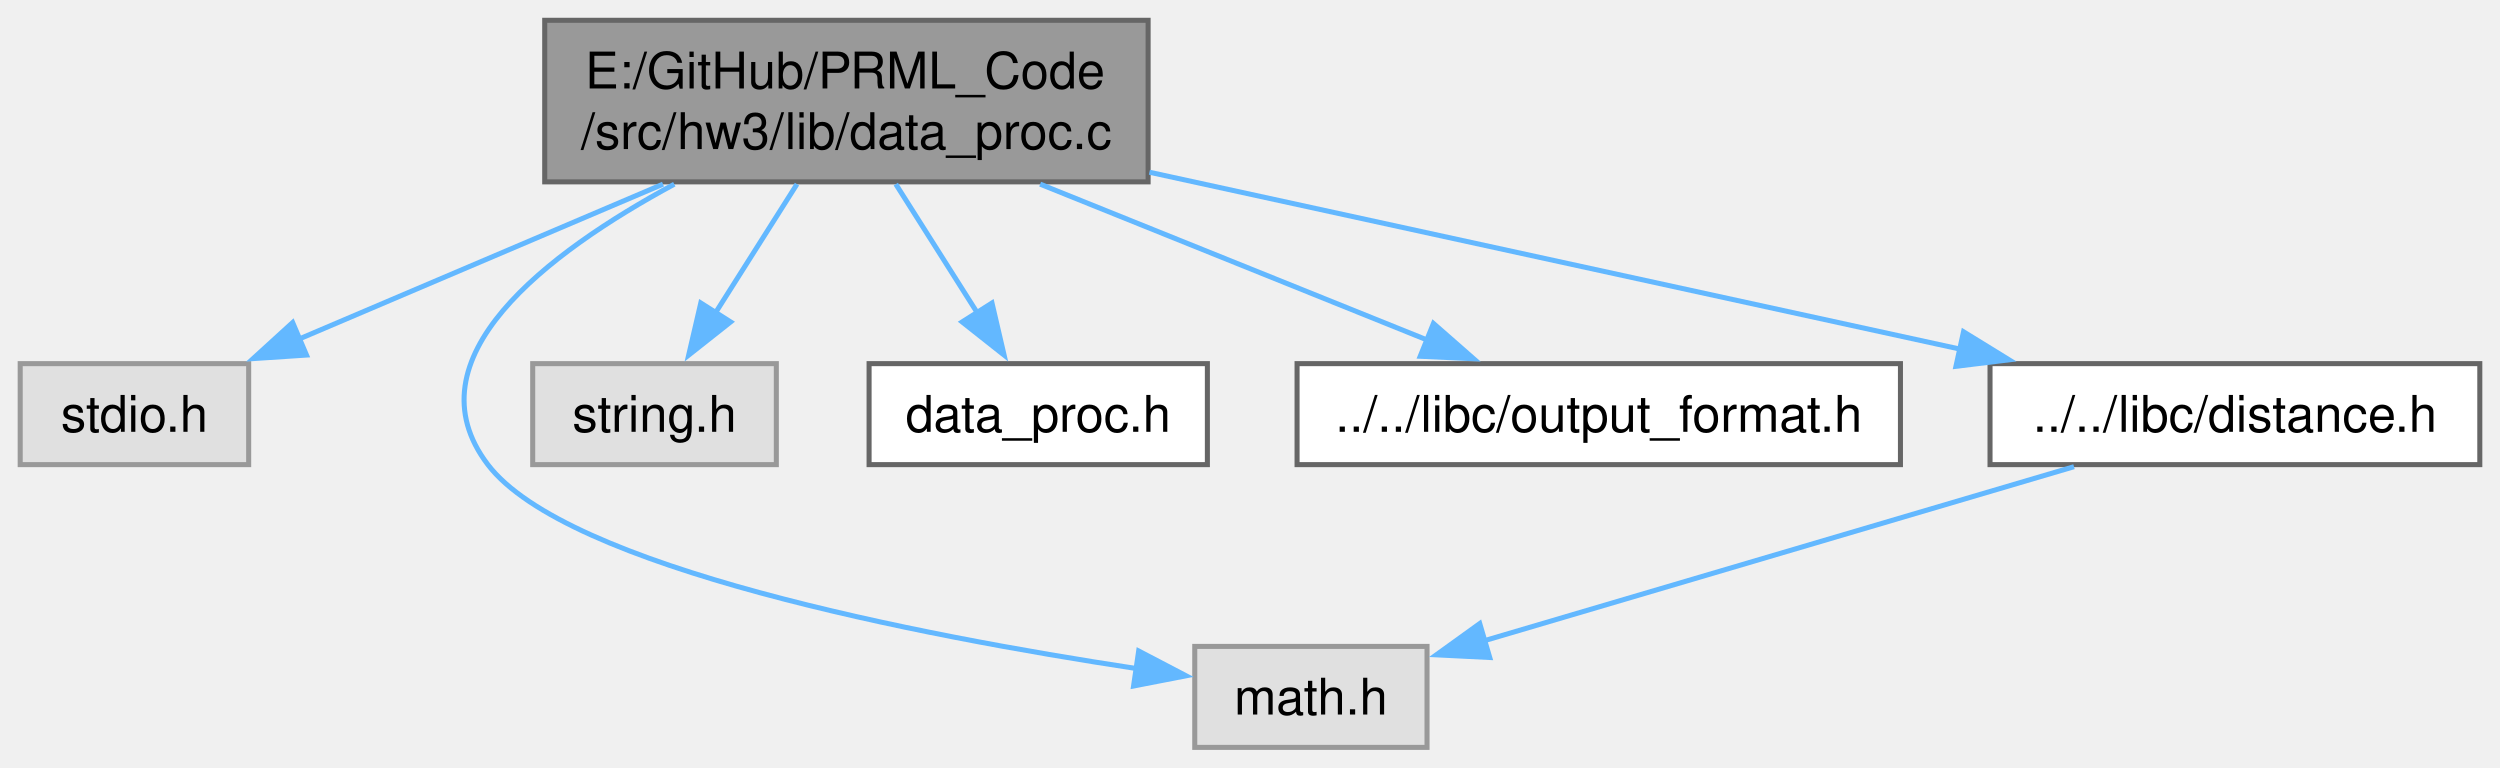
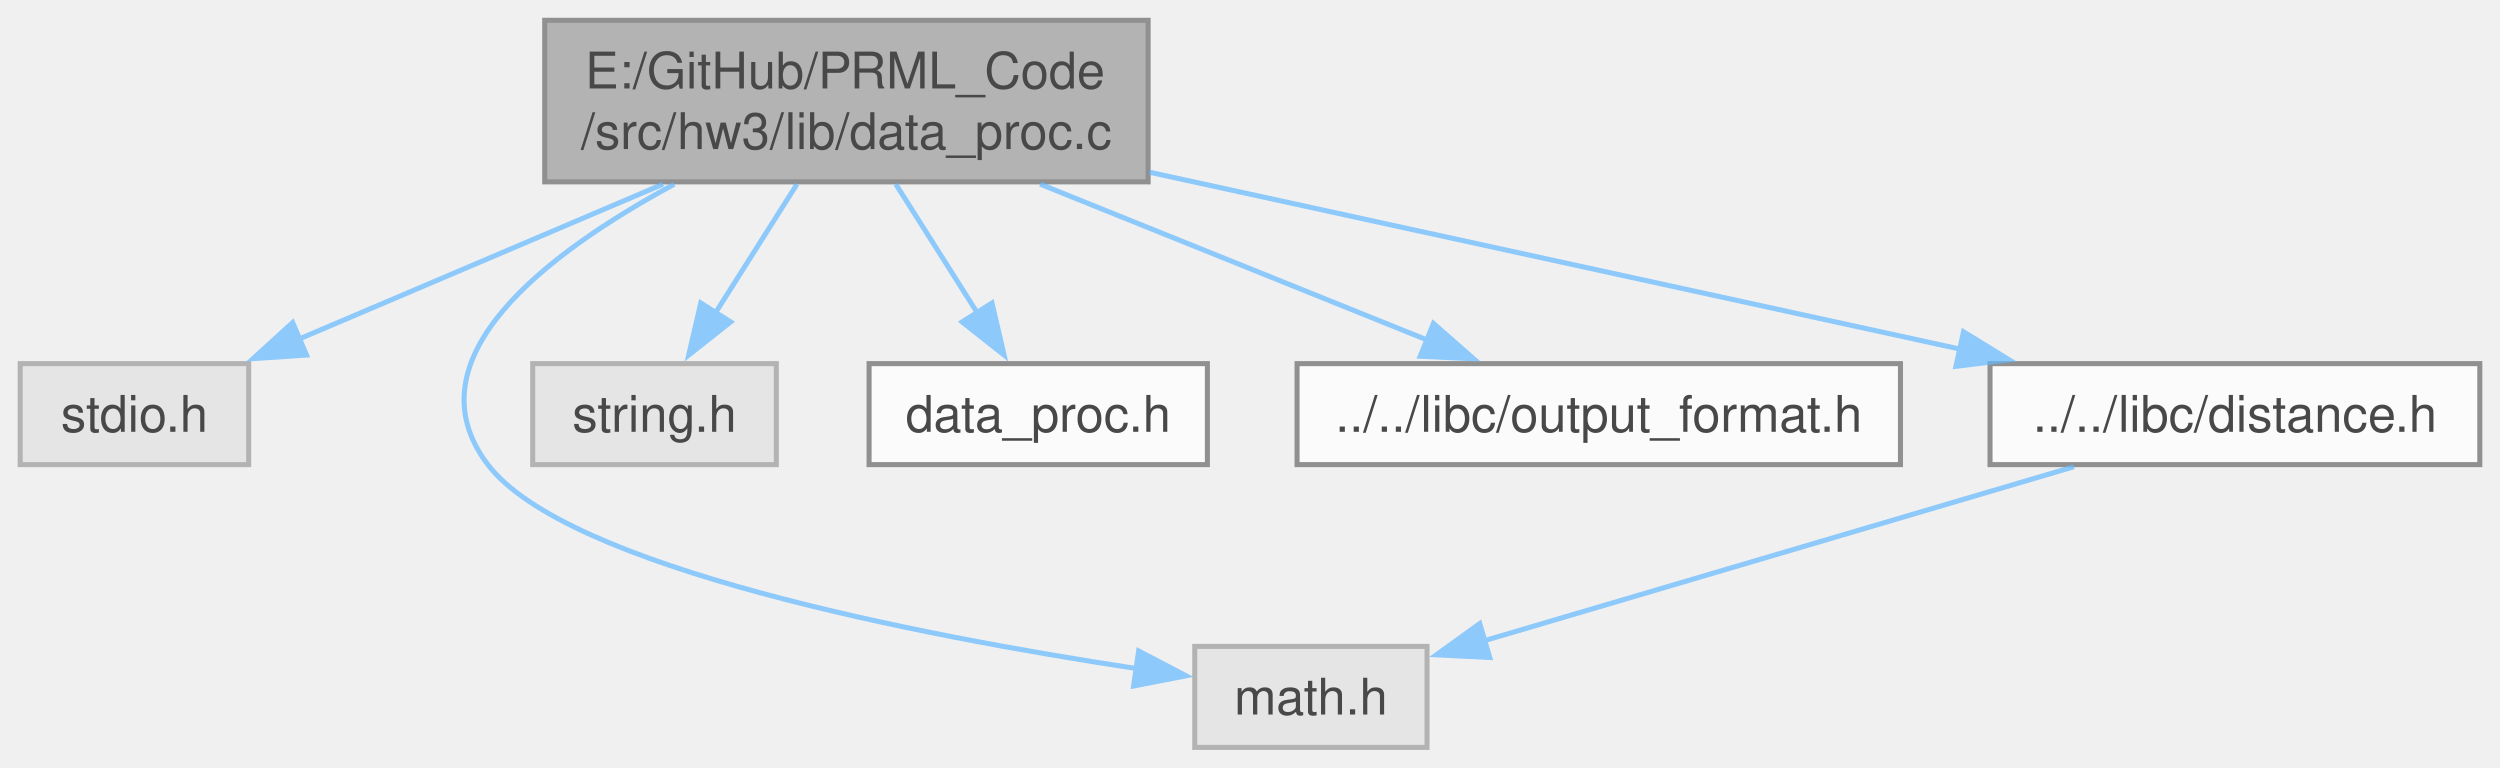
<svg xmlns="http://www.w3.org/2000/svg" xmlns:xlink="http://www.w3.org/1999/xlink" width="495pt" height="152pt" viewBox="0.00 0.00 495.12 152.00">
-   <g id="graph0" class="graph" transform="scale(1 1) rotate(0) translate(4 148)">
-     <g id="Node000001" class="node">
-       <g id="a_Node000001">
-         <a xlink:title=" ">
-           <polygon fill="#999999" stroke="#666666" points="223.38,-144 103.88,-144 103.88,-112 223.38,-112 223.38,-144" />
-           <text text-anchor="start" x="111.88" y="-130.5" font-family="Helvetica,sans-Serif" font-size="10.00">E:/GitHub/PRML_Code</text>
-           <text text-anchor="middle" x="163.62" y="-118.5" font-family="Helvetica,sans-Serif" font-size="10.00">/src/hw3/lib/data_proc.c</text>
-         </a>
+   <svg id="main" version="1.1" xml:space="preserve">
+     <style type="text/css">
+ .node, .edge {opacity: 0.7;}
+ .node.selected, .edge.selected {opacity: 1;}
+ .edge:hover path { stroke: red; }
+ .edge:hover polygon { stroke: red; fill: red; }
+ </style>
+     <svg id="graph" class="graph">
+       <g id="graph0" class="graph" transform="scale(1 1) rotate(0) translate(4 148)">
+         <g id="Node000001" class="node">
+           <g id="a_Node000001">
+             <a xlink:title=" ">
+               <polygon fill="#999999" stroke="#666666" points="223.38,-144 103.88,-144 103.88,-112 223.38,-112 223.38,-144" />
+               <text text-anchor="start" x="111.88" y="-130.5" font-family="Helvetica,sans-Serif" font-size="10.00">E:/GitHub/PRML_Code</text>
+               <text text-anchor="middle" x="163.62" y="-118.5" font-family="Helvetica,sans-Serif" font-size="10.00">/src/hw3/lib/data_proc.c</text>
+             </a>
+           </g>
+         </g>
+         <g id="Node000002" class="node">
+           <g id="a_Node000002">
+             <a xlink:title=" ">
+               <polygon fill="#e0e0e0" stroke="#999999" points="45.25,-76 0,-76 0,-56 45.25,-56 45.25,-76" />
+               <text text-anchor="middle" x="22.62" y="-62.5" font-family="Helvetica,sans-Serif" font-size="10.00">stdio.h</text>
+             </a>
+           </g>
+         </g>
+         <g id="edge1_Node000001_Node000002" class="edge">
+           <g id="a_edge1_Node000001_Node000002">
+             <a xlink:title=" ">
+               <path fill="none" stroke="#63b8ff" d="M127.31,-111.55C105.08,-102.09 76.86,-90.08 55.32,-80.91" />
+               <polygon fill="#63b8ff" stroke="#63b8ff" points="56.7,-77.7 46.13,-77 53.96,-84.14 56.7,-77.7" />
+             </a>
+           </g>
+         </g>
+         <g id="Node000003" class="node">
+           <g id="a_Node000003">
+             <a xlink:title=" ">
+               <polygon fill="#e0e0e0" stroke="#999999" points="278.62,-20 232.62,-20 232.62,0 278.62,0 278.62,-20" />
+               <text text-anchor="middle" x="255.62" y="-6.5" font-family="Helvetica,sans-Serif" font-size="10.00">math.h</text>
+             </a>
+           </g>
+         </g>
+         <g id="edge2_Node000001_Node000003" class="edge">
+           <g id="a_edge2_Node000001_Node000003">
+             <a xlink:title=" ">
+               <path fill="none" stroke="#63b8ff" d="M129.54,-111.54C104.25,-97.88 76.68,-76.94 92.62,-56 108.11,-35.66 177.94,-22.17 221.03,-15.62" />
+               <polygon fill="#63b8ff" stroke="#63b8ff" points="221.51,-19.09 230.9,-14.18 220.5,-12.16 221.51,-19.09" />
+             </a>
+           </g>
+         </g>
+         <g id="Node000004" class="node">
+           <g id="a_Node000004">
+             <a xlink:title=" ">
+               <polygon fill="#e0e0e0" stroke="#999999" points="149.75,-76 101.5,-76 101.5,-56 149.75,-56 149.75,-76" />
+               <text text-anchor="middle" x="125.62" y="-62.5" font-family="Helvetica,sans-Serif" font-size="10.00">string.h</text>
+             </a>
+           </g>
+         </g>
+         <g id="edge3_Node000001_Node000004" class="edge">
+           <g id="a_edge3_Node000001_Node000004">
+             <a xlink:title=" ">
+               <path fill="none" stroke="#63b8ff" d="M153.84,-111.55C148.89,-103.74 142.84,-94.19 137.62,-85.94" />
+               <polygon fill="#63b8ff" stroke="#63b8ff" points="140.7,-84.26 132.39,-77.69 134.79,-88.01 140.7,-84.26" />
+             </a>
+           </g>
+         </g>
+         <g id="Node000005" class="node">
+           <g id="a_Node000005">
+             <a xlink:href="hw3_2lib_2data__proc_8h.html" target="_top" xlink:title="Data processing functions.">
+               <polygon fill="white" stroke="#666666" points="235.12,-76 168.12,-76 168.12,-56 235.12,-56 235.12,-76" />
+               <text text-anchor="middle" x="201.62" y="-62.5" font-family="Helvetica,sans-Serif" font-size="10.00">data_proc.h</text>
+             </a>
+           </g>
+         </g>
+         <g id="edge4_Node000001_Node000005" class="edge">
+           <g id="a_edge4_Node000001_Node000005">
+             <a xlink:title=" ">
+               <path fill="none" stroke="#63b8ff" d="M173.41,-111.55C178.36,-103.74 184.41,-94.19 189.63,-85.94" />
+               <polygon fill="#63b8ff" stroke="#63b8ff" points="192.46,-88.01 194.86,-77.69 186.55,-84.26 192.46,-88.01" />
+             </a>
+           </g>
+         </g>
+         <g id="Node000006" class="node">
+           <g id="a_Node000006">
+             <a xlink:href="libc_2output__format_8h.html" target="_top" xlink:title="Output format struct for color printing (charactors)">
+               <polygon fill="white" stroke="#666666" points="372.38,-76 252.88,-76 252.88,-56 372.38,-56 372.38,-76" />
+               <text text-anchor="middle" x="312.62" y="-62.5" font-family="Helvetica,sans-Serif" font-size="10.00">../../libc/output_format.h</text>
+             </a>
+           </g>
+         </g>
+         <g id="edge5_Node000001_Node000006" class="edge">
+           <g id="a_edge5_Node000001_Node000006">
+             <a xlink:title=" ">
+               <path fill="none" stroke="#63b8ff" d="M202,-111.55C225.71,-102 255.86,-89.86 278.7,-80.66" />
+               <polygon fill="#63b8ff" stroke="#63b8ff" points="279.89,-83.96 287.86,-76.97 277.27,-77.46 279.89,-83.96" />
+             </a>
+           </g>
+         </g>
+         <g id="Node000007" class="node">
+           <g id="a_Node000007">
+             <a xlink:href="distance_8h.html" target="_top" xlink:title="Distance calculation functions.">
+               <polygon fill="white" stroke="#666666" points="487.12,-76 390.12,-76 390.12,-56 487.12,-56 487.12,-76" />
+               <text text-anchor="middle" x="438.62" y="-62.5" font-family="Helvetica,sans-Serif" font-size="10.00">../../libc/distance.h</text>
+             </a>
+           </g>
+         </g>
+         <g id="edge6_Node000001_Node000007" class="edge">
+           <g id="a_edge6_Node000001_Node000007">
+             <a xlink:title=" ">
+               <path fill="none" stroke="#63b8ff" d="M223.64,-113.91C271.52,-103.46 338.03,-88.95 384.35,-78.84" />
+               <polygon fill="#63b8ff" stroke="#63b8ff" points="384.87,-82.31 393.89,-76.76 383.37,-75.47 384.87,-82.31" />
+             </a>
+           </g>
+         </g>
+         <g id="edge7_Node000007_Node000003" class="edge">
+           <g id="a_edge7_Node000007_Node000003">
+             <a xlink:title=" ">
+               <path fill="none" stroke="#63b8ff" d="M406.75,-55.59C374,-45.93 323.19,-30.94 289.67,-21.04" />
+               <polygon fill="#63b8ff" stroke="#63b8ff" points="291.04,-17.8 280.46,-18.33 289.06,-24.52 291.04,-17.8" />
+             </a>
+           </g>
+         </g>
      </g>
-     </g>
-     <g id="Node000002" class="node">
-       <g id="a_Node000002">
-         <a xlink:title=" ">
-           <polygon fill="#e0e0e0" stroke="#999999" points="45.25,-76 0,-76 0,-56 45.25,-56 45.25,-76" />
-           <text text-anchor="middle" x="22.62" y="-62.5" font-family="Helvetica,sans-Serif" font-size="10.00">stdio.h</text>
-         </a>
-       </g>
-     </g>
-     <g id="edge1_Node000001_Node000002" class="edge">
-       <g id="a_edge1_Node000001_Node000002">
-         <a xlink:title=" ">
-           <path fill="none" stroke="#63b8ff" d="M127.31,-111.55C105.08,-102.09 76.86,-90.08 55.32,-80.91" />
-           <polygon fill="#63b8ff" stroke="#63b8ff" points="56.7,-77.7 46.13,-77 53.96,-84.14 56.7,-77.7" />
-         </a>
-       </g>
-     </g>
-     <g id="Node000003" class="node">
-       <g id="a_Node000003">
-         <a xlink:title=" ">
-           <polygon fill="#e0e0e0" stroke="#999999" points="278.62,-20 232.62,-20 232.62,0 278.62,0 278.62,-20" />
-           <text text-anchor="middle" x="255.62" y="-6.5" font-family="Helvetica,sans-Serif" font-size="10.00">math.h</text>
-         </a>
-       </g>
-     </g>
-     <g id="edge2_Node000001_Node000003" class="edge">
-       <g id="a_edge2_Node000001_Node000003">
-         <a xlink:title=" ">
-           <path fill="none" stroke="#63b8ff" d="M129.54,-111.54C104.25,-97.88 76.68,-76.94 92.62,-56 108.11,-35.66 177.94,-22.17 221.03,-15.62" />
-           <polygon fill="#63b8ff" stroke="#63b8ff" points="221.51,-19.09 230.9,-14.18 220.5,-12.16 221.51,-19.09" />
-         </a>
-       </g>
-     </g>
-     <g id="Node000004" class="node">
-       <g id="a_Node000004">
-         <a xlink:title=" ">
-           <polygon fill="#e0e0e0" stroke="#999999" points="149.75,-76 101.5,-76 101.5,-56 149.75,-56 149.75,-76" />
-           <text text-anchor="middle" x="125.62" y="-62.5" font-family="Helvetica,sans-Serif" font-size="10.00">string.h</text>
-         </a>
-       </g>
-     </g>
-     <g id="edge3_Node000001_Node000004" class="edge">
-       <g id="a_edge3_Node000001_Node000004">
-         <a xlink:title=" ">
-           <path fill="none" stroke="#63b8ff" d="M153.84,-111.55C148.89,-103.74 142.84,-94.19 137.62,-85.94" />
-           <polygon fill="#63b8ff" stroke="#63b8ff" points="140.7,-84.26 132.39,-77.69 134.79,-88.01 140.7,-84.26" />
-         </a>
-       </g>
-     </g>
-     <g id="Node000005" class="node">
-       <g id="a_Node000005">
-         <a xlink:href="hw3_2lib_2data__proc_8h.html" target="_top" xlink:title="Data processing functions.">
-           <polygon fill="white" stroke="#666666" points="235.12,-76 168.12,-76 168.12,-56 235.12,-56 235.12,-76" />
-           <text text-anchor="middle" x="201.62" y="-62.5" font-family="Helvetica,sans-Serif" font-size="10.00">data_proc.h</text>
-         </a>
-       </g>
-     </g>
-     <g id="edge4_Node000001_Node000005" class="edge">
-       <g id="a_edge4_Node000001_Node000005">
-         <a xlink:title=" ">
-           <path fill="none" stroke="#63b8ff" d="M173.41,-111.55C178.36,-103.74 184.41,-94.19 189.63,-85.94" />
-           <polygon fill="#63b8ff" stroke="#63b8ff" points="192.46,-88.01 194.86,-77.69 186.55,-84.26 192.46,-88.01" />
-         </a>
-       </g>
-     </g>
-     <g id="Node000006" class="node">
-       <g id="a_Node000006">
-         <a xlink:href="libc_2output__format_8h.html" target="_top" xlink:title="Output format struct for color printing (charactors)">
-           <polygon fill="white" stroke="#666666" points="372.38,-76 252.88,-76 252.88,-56 372.38,-56 372.38,-76" />
-           <text text-anchor="middle" x="312.62" y="-62.5" font-family="Helvetica,sans-Serif" font-size="10.00">../../libc/output_format.h</text>
-         </a>
-       </g>
-     </g>
-     <g id="edge5_Node000001_Node000006" class="edge">
-       <g id="a_edge5_Node000001_Node000006">
-         <a xlink:title=" ">
-           <path fill="none" stroke="#63b8ff" d="M202,-111.55C225.71,-102 255.86,-89.86 278.7,-80.66" />
-           <polygon fill="#63b8ff" stroke="#63b8ff" points="279.89,-83.96 287.86,-76.97 277.27,-77.46 279.89,-83.96" />
-         </a>
-       </g>
-     </g>
-     <g id="Node000007" class="node">
-       <g id="a_Node000007">
-         <a xlink:href="distance_8h.html" target="_top" xlink:title="Distance calculation functions.">
-           <polygon fill="white" stroke="#666666" points="487.12,-76 390.12,-76 390.12,-56 487.12,-56 487.12,-76" />
-           <text text-anchor="middle" x="438.62" y="-62.5" font-family="Helvetica,sans-Serif" font-size="10.00">../../libc/distance.h</text>
-         </a>
-       </g>
-     </g>
-     <g id="edge6_Node000001_Node000007" class="edge">
-       <g id="a_edge6_Node000001_Node000007">
-         <a xlink:title=" ">
-           <path fill="none" stroke="#63b8ff" d="M223.64,-113.91C271.52,-103.46 338.03,-88.95 384.35,-78.84" />
-           <polygon fill="#63b8ff" stroke="#63b8ff" points="384.87,-82.31 393.89,-76.76 383.37,-75.47 384.87,-82.31" />
-         </a>
-       </g>
-     </g>
-     <g id="edge7_Node000007_Node000003" class="edge">
-       <g id="a_edge7_Node000007_Node000003">
-         <a xlink:title=" ">
-           <path fill="none" stroke="#63b8ff" d="M406.75,-55.59C374,-45.93 323.19,-30.94 289.67,-21.04" />
-           <polygon fill="#63b8ff" stroke="#63b8ff" points="291.04,-17.8 280.46,-18.33 289.06,-24.52 291.04,-17.8" />
-         </a>
-       </g>
-     </g>
-   </g>
+     </svg>
+   </svg>
+   <style type="text/css">
+ 
+ [data-mouse-over-selected='false'] { opacity: 0.7; }
+ [data-mouse-over-selected='true']  { opacity: 1.0; }
+ 
+ </style>
</svg>
